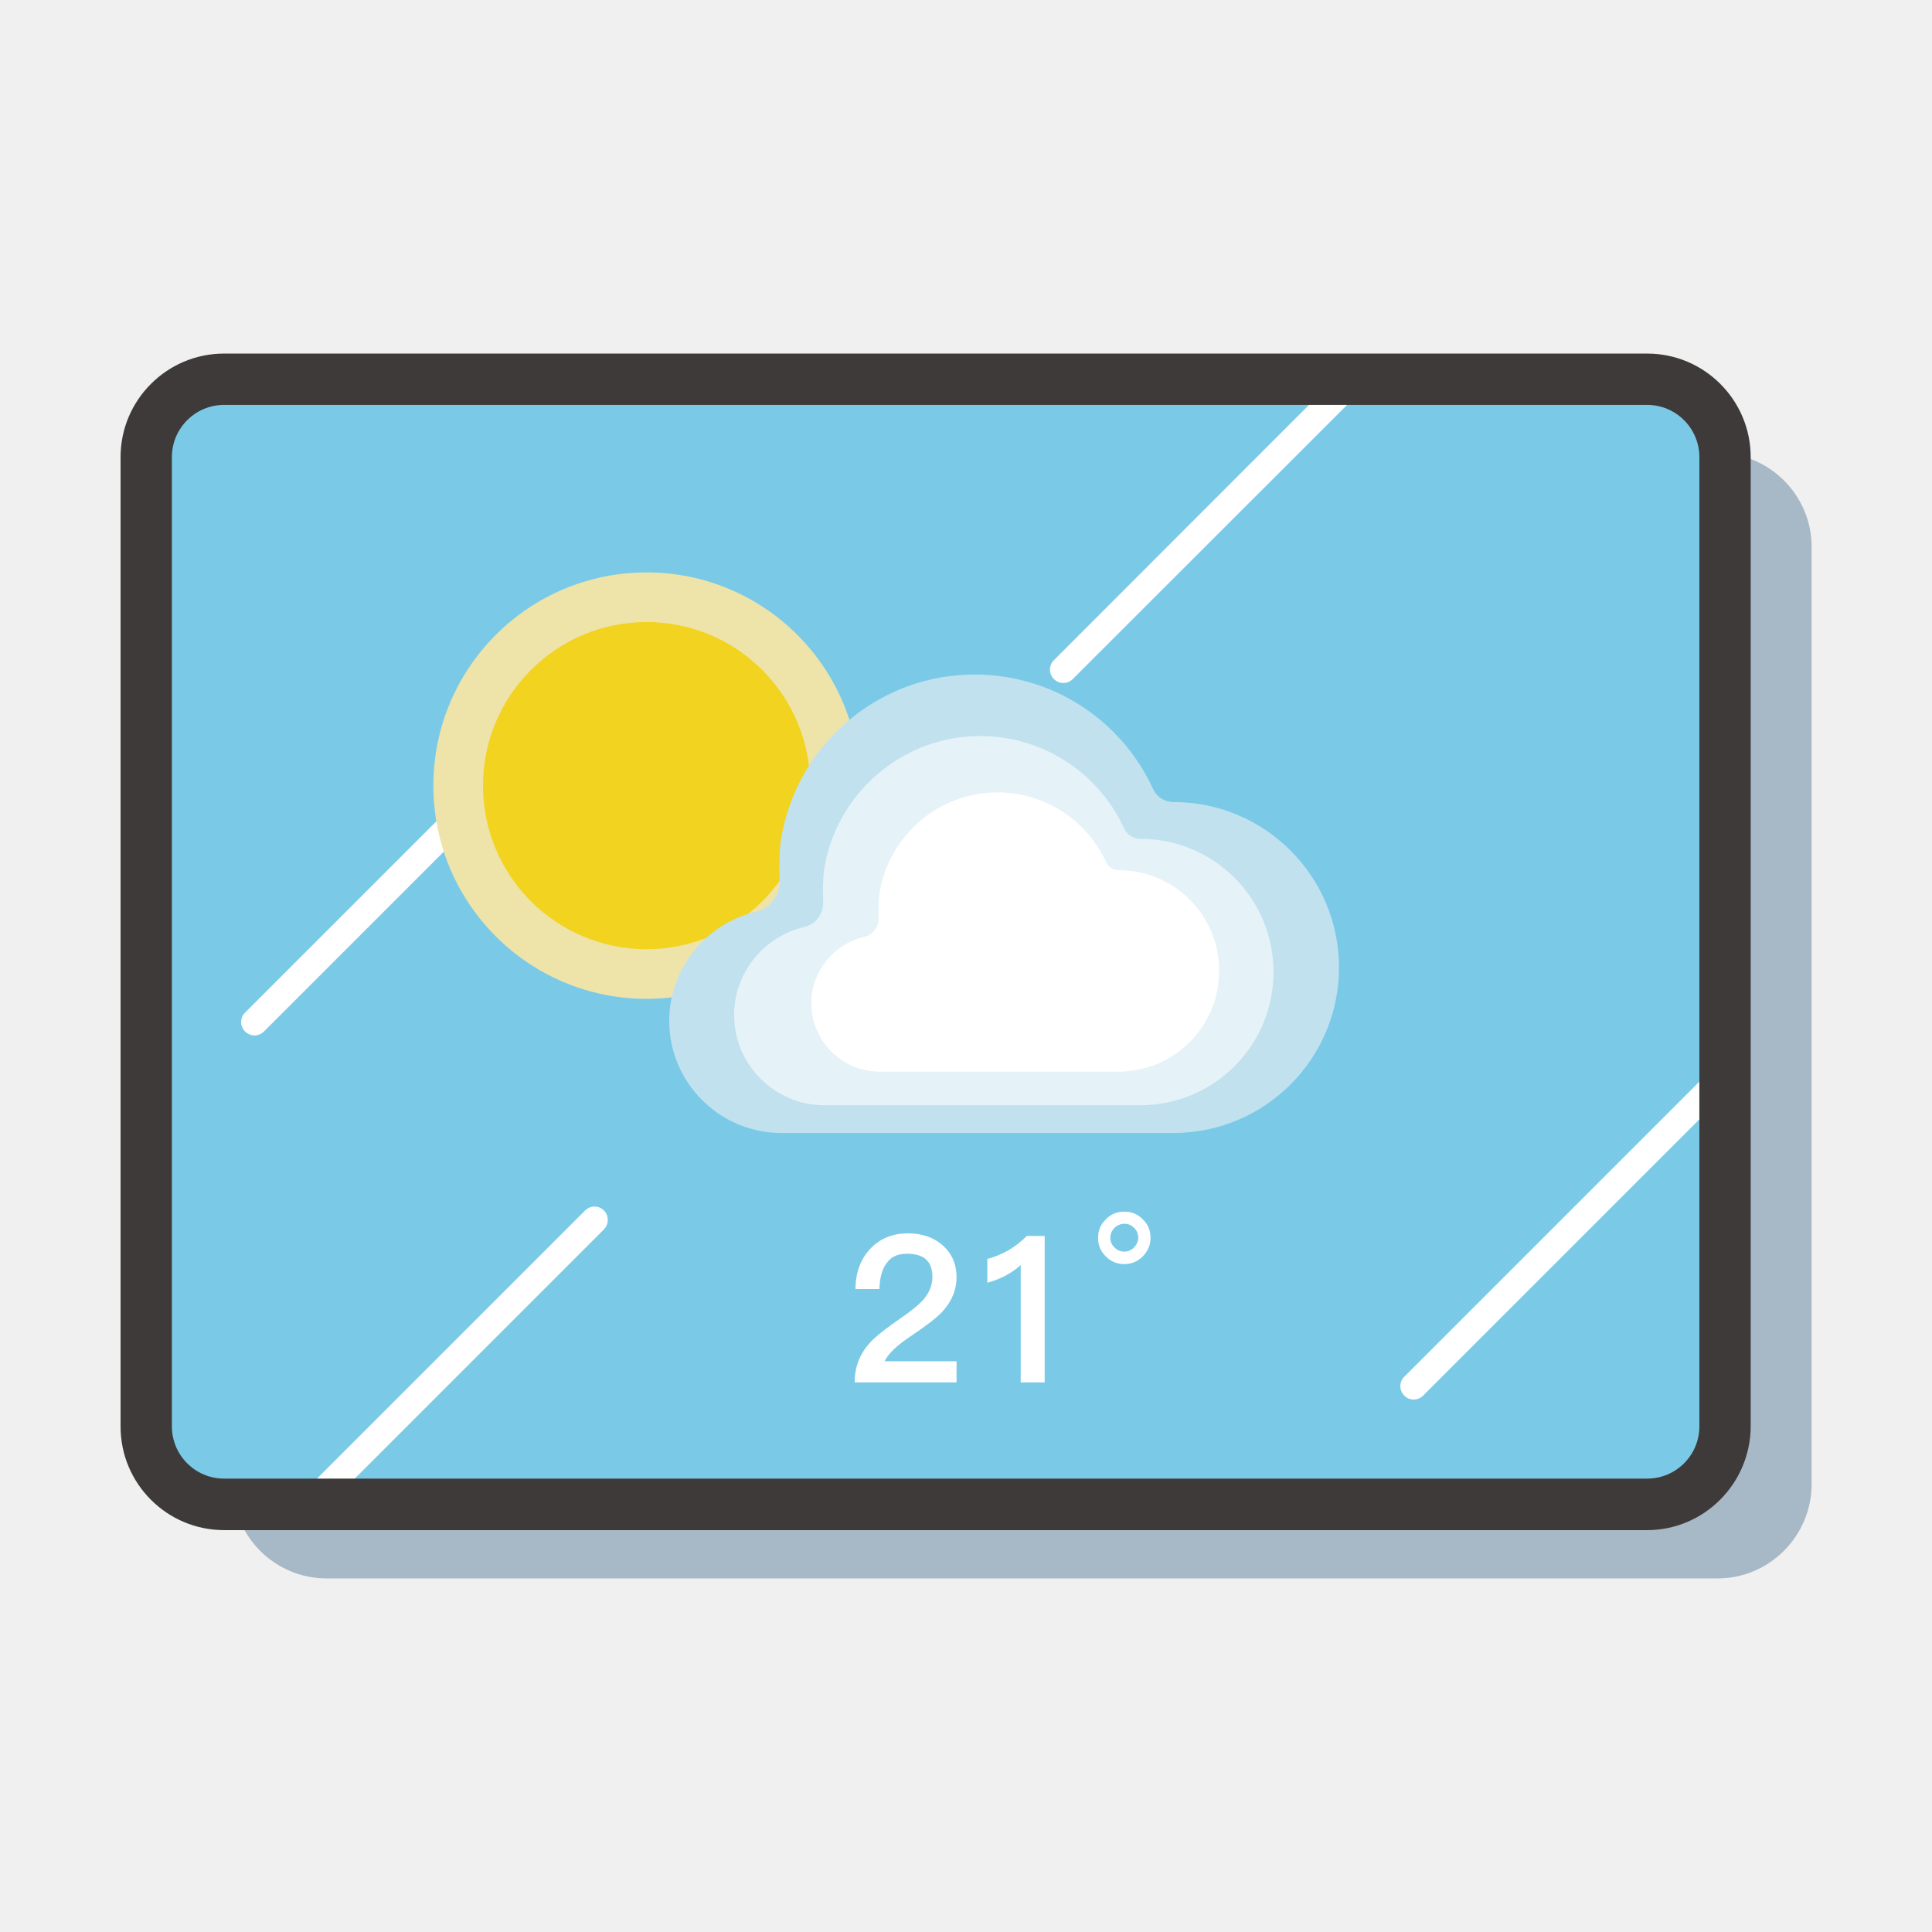
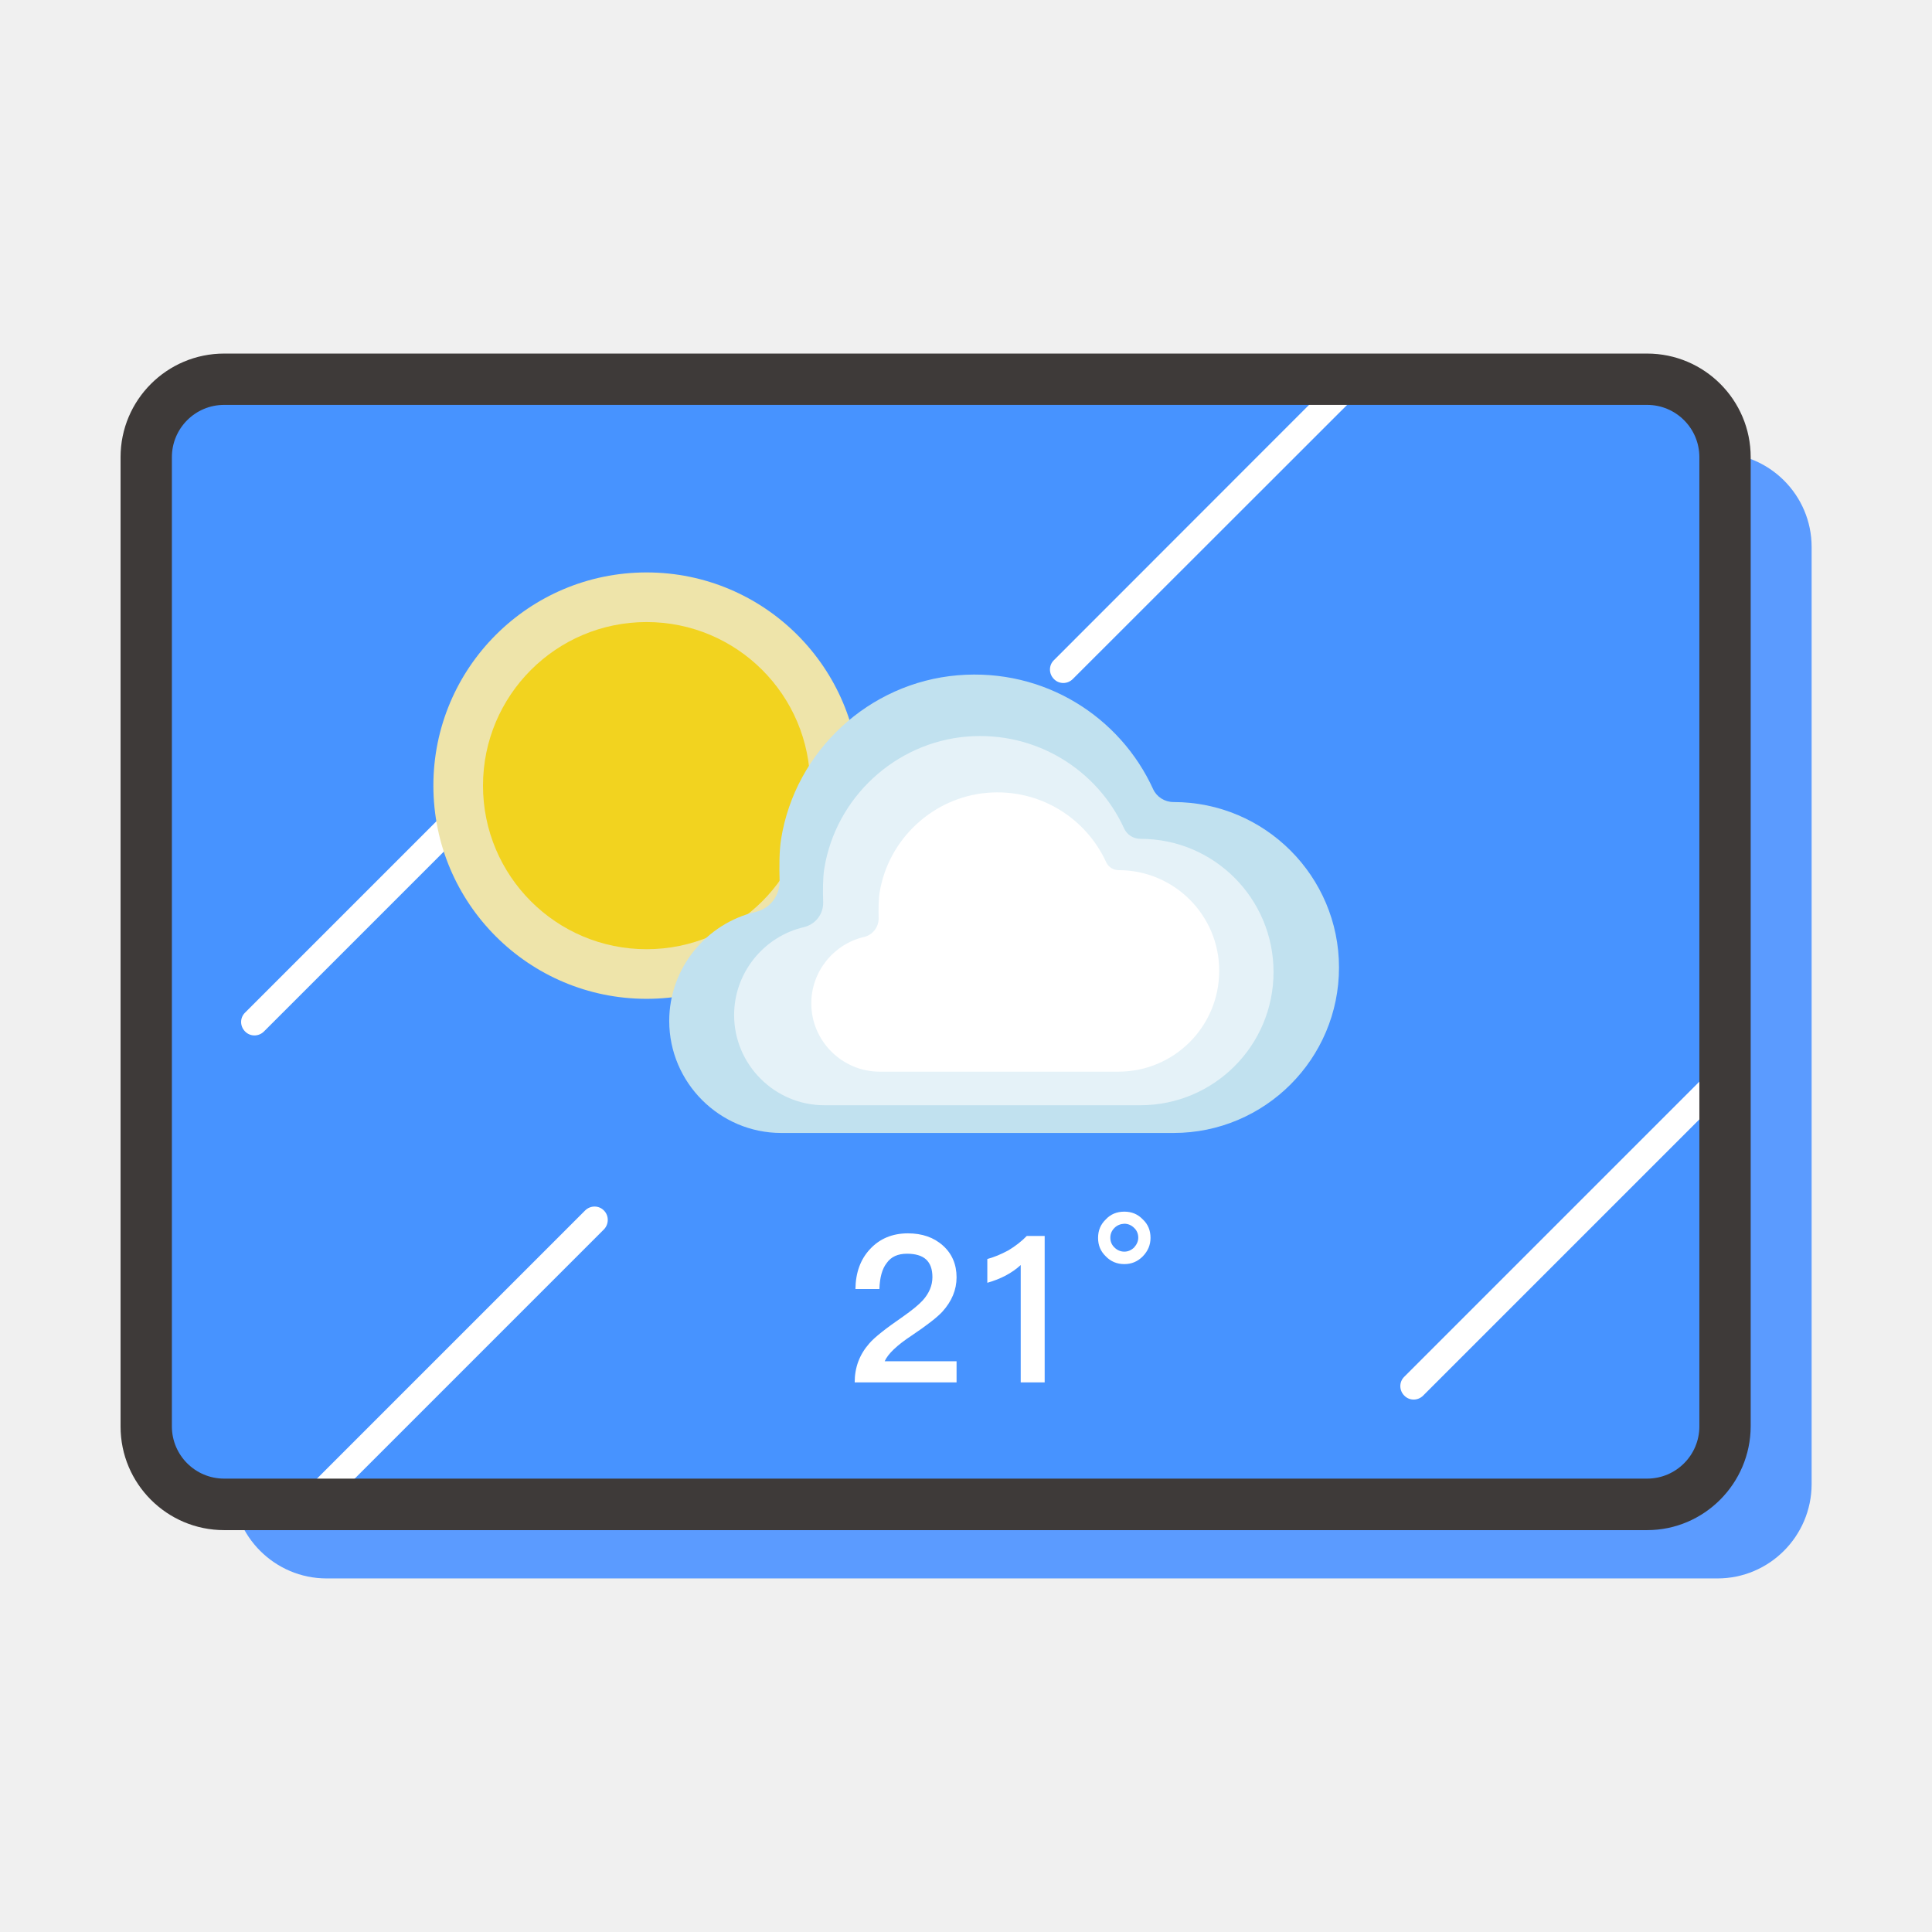
<svg xmlns="http://www.w3.org/2000/svg" width="800px" height="800px" viewBox="0 0 1024 1024" class="icon" version="1.1">
-   <path d="M910.3 836.6H173.1c-27.4 0-49.8-22.3-49.8-49.8V289.9c0-27.4 22.3-49.8 49.8-49.8h737.3c27.4 0 49.8 22.3 49.8 49.8v496.8c-0.1 27.5-22.4 49.9-49.9 49.9z" fill="#A7B8C6" />
-   <path d="M272.5 201H118.8c-22.8 0-41.3 18.5-41.3 41.3V756c0 22.8 18.5 41.3 41.3 41.3H873c22.8 0 41.3-18.5 41.3-41.3V242.3c0-22.8-18.5-41.3-41.3-41.3H272.5z" fill="#7ACAE7" />
+   <path d="M910.3 836.6H173.1c-27.4 0-49.8-22.3-49.8-49.8V289.9c0-27.4 22.3-49.8 49.8-49.8h737.3c27.4 0 49.8 22.3 49.8 49.8v496.8c-0.1 27.5-22.4 49.9-49.9 49.9z" fill="#5b9bff" />
+   <path d="M272.5 201H118.8c-22.8 0-41.3 18.5-41.3 41.3V756c0 22.8 18.5 41.3 41.3 41.3H873c22.8 0 41.3-18.5 41.3-41.3V242.3c0-22.8-18.5-41.3-41.3-41.3H272.5z" fill="#4793FF" />
  <path d="M722.1 206.5L568.6 359.9c-2.8 2.8-7.3 2.8-10 0-2.8-2.8-2.8-7.3 0-10L712 196.4c2.8-2.8 7.3-2.8 10 0 2.8 2.8 2.8 7.3 0.1 10.1zM917.4 576.6L754.3 739.7c-2.8 2.8-7.3 2.8-10 0-2.8-2.8-2.8-7.3 0-10l163.1-163.1c2.8-2.8 7.3-2.8 10 0 2.7 2.7 2.7 7.2 0 10zM283.4 383.2c2.8-2.8 7.3-2.8 10 0 2.8 2.8 2.8 7.3 0 10L139.9 546.7c-2.8 2.8-7.3 2.8-10 0-2.8-2.8-2.8-7.3 0-10M320.1 651.6l-149 149c-2.8 2.8-7.3 2.8-10 0-2.8-2.8-2.8-7.3 0-10l149-149c2.8-2.8 7.3-2.8 10 0 2.7 2.7 2.7 7.2 0 10z" fill="#FFFFFF" />
  <path d="M873 811H118.8c-30.3 0-54.9-24.6-54.9-54.9V242.3c0-30.3 24.6-54.9 54.9-54.9H873c30.3 0 54.9 24.6 54.9 54.9V756c-0.1 30.3-24.7 55-54.9 55zM118.8 214.6c-15.3 0-27.7 12.4-27.7 27.7V756c0 15.3 12.4 27.7 27.7 27.7H873c15.3 0 27.7-12.4 27.7-27.7V242.3c0-15.3-12.4-27.7-27.7-27.7H118.8z" fill="#3E3A39" />
  <path d="M499.8 660.2c4.8 4.3 7.2 10 7.2 16.8 0 6.6-2.5 12.7-7.6 18.3-2.8 3-8.2 7.2-16.1 12.5-7.9 5.2-12.7 9.8-14.4 13.7H507v11.2h-54c0-8 2.6-14.8 7.7-20.6 2.8-3.3 8.8-8 17.8-14.2 4.7-3.3 8.3-6.2 10.6-8.7 3.4-3.8 5.1-7.9 5.1-12.3 0-4.2-1.1-7.3-3.4-9.4-2.2-2-5.6-3-10.1-3-4.8 0-8.4 1.6-10.7 4.9-2.4 3-3.7 7.6-3.9 13.8h-12.7c0.1-8.7 2.7-15.7 7.6-21 5.1-5.6 11.9-8.5 20.2-8.5 7.5 0 13.7 2.1 18.6 6.5zM553.7 655.2v77.5H541v-62.2c-4.7 4.3-10.6 7.4-17.7 9.4v-12.6c3.4-0.9 7.1-2.4 11.2-4.6 3.8-2.3 7.1-4.9 9.7-7.6h9.5zM605.7 646.3c2.8 2.6 4.1 5.9 4.1 9.8 0 3.8-1.4 7-4.1 9.8-2.8 2.8-6 4.1-9.8 4.1-3.9 0-7.2-1.4-9.8-4.1-2.8-2.7-4.1-5.9-4.1-9.8 0-4 1.4-7.2 4.1-9.8 2.5-2.7 5.8-4.1 9.8-4.1 3.9 0 7.1 1.3 9.8 4.1z m-15 4.5c-1.4 1.4-2.2 3.1-2.2 5.2 0 2 0.7 3.8 2.2 5.2 1.4 1.4 3.2 2.2 5.2 2.2 1.9 0 3.6-0.7 5.2-2.2 1.4-1.6 2.2-3.3 2.2-5.2 0-2-0.7-3.8-2.2-5.2-1.4-1.4-3.2-2.2-5.2-2.2-2 0.1-3.8 0.8-5.2 2.2z" fill="#FFFFFF" />
  <path d="M342.7 416.4m-113 0a113 113 0 1 0 226 0 113 113 0 1 0-226 0Z" fill="#EEE4AA" />
  <path d="M342.7 416.4m-86.7 0a86.7 86.7 0 1 0 173.4 0 86.7 86.7 0 1 0-173.4 0Z" fill="#F2D31F" />
  <path d="M622 425.1c-4.7 0-8.9-2.7-10.8-6.8-17.5-38.4-57.7-64.2-103.5-60.4-47.1 3.9-86.2 40.1-93.7 86.8-1 6.1-1 14.7-0.8 22.1 0.2 7.8-5 14.7-12.6 16.5-26.2 6.1-45.9 29.8-45.9 57.8 0 32.7 26.7 59.4 59.4 59.4H622c48.4 0 87.7-39.3 87.7-87.7 0-48.4-39.3-87.7-87.7-87.7z" fill="#C1E1EF" />
  <path d="M604.5 444.6c-3.8 0-7.1-2.1-8.7-5.5-14.1-30.9-46.5-51.7-83.4-48.7-37.9 3.2-69.4 32.3-75.5 69.9-0.8 4.9-0.8 11.8-0.6 17.8 0.2 6.3-4 11.8-10.2 13.3-21.1 4.9-37 24-37 46.6 0 26.3 21.5 47.8 47.8 47.8h167.5c39 0 70.6-31.6 70.6-70.6s-31.5-70.6-70.5-70.6z" fill="#E5F2F8" />
  <path d="M592.9 461.2c-2.8 0-5.4-1.6-6.6-4.2-10.7-23.4-35.2-39.1-63-36.8-28.7 2.4-52.5 24.5-57.1 52.9-0.6 3.7-0.6 9-0.5 13.5 0.1 4.7-3.1 8.9-7.7 10-16 3.7-28 18.2-28 35.2 0 19.9 16.3 36.2 36.2 36.2H592.8c29.5 0 53.4-23.9 53.4-53.4 0.1-29.4-23.8-53.4-53.3-53.4z" fill="#FFFFFF" />
</svg>
